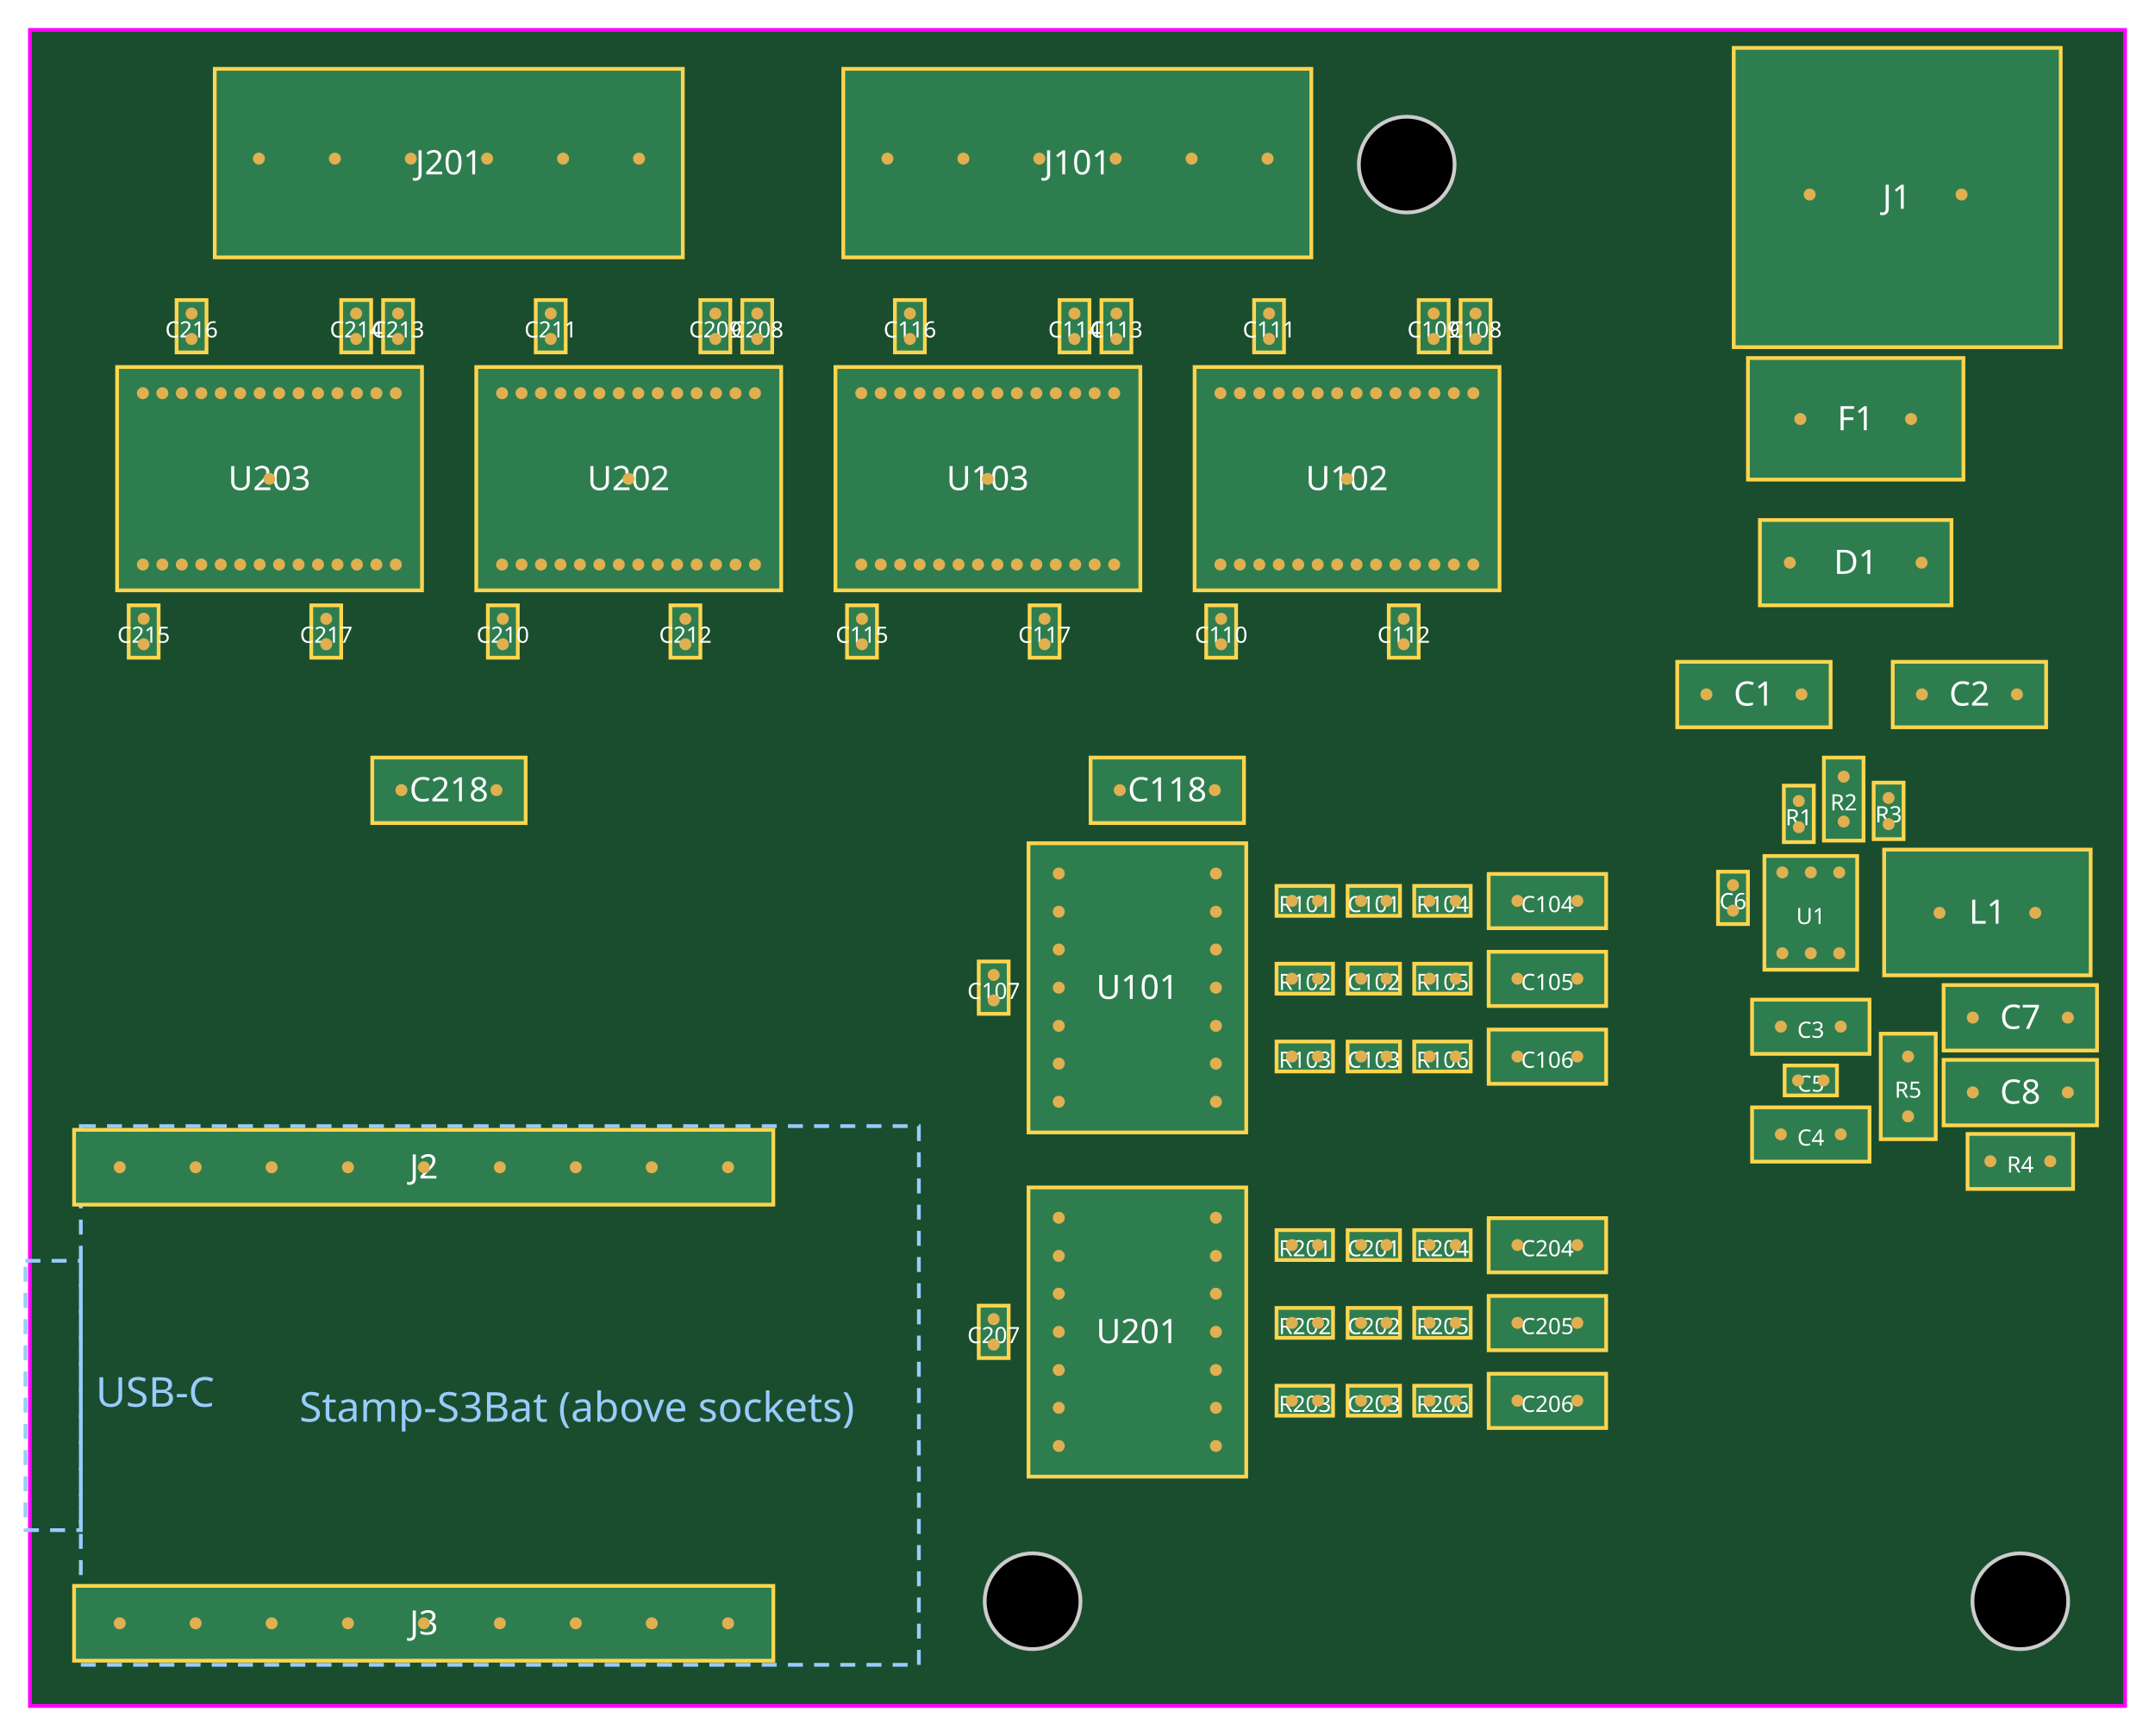
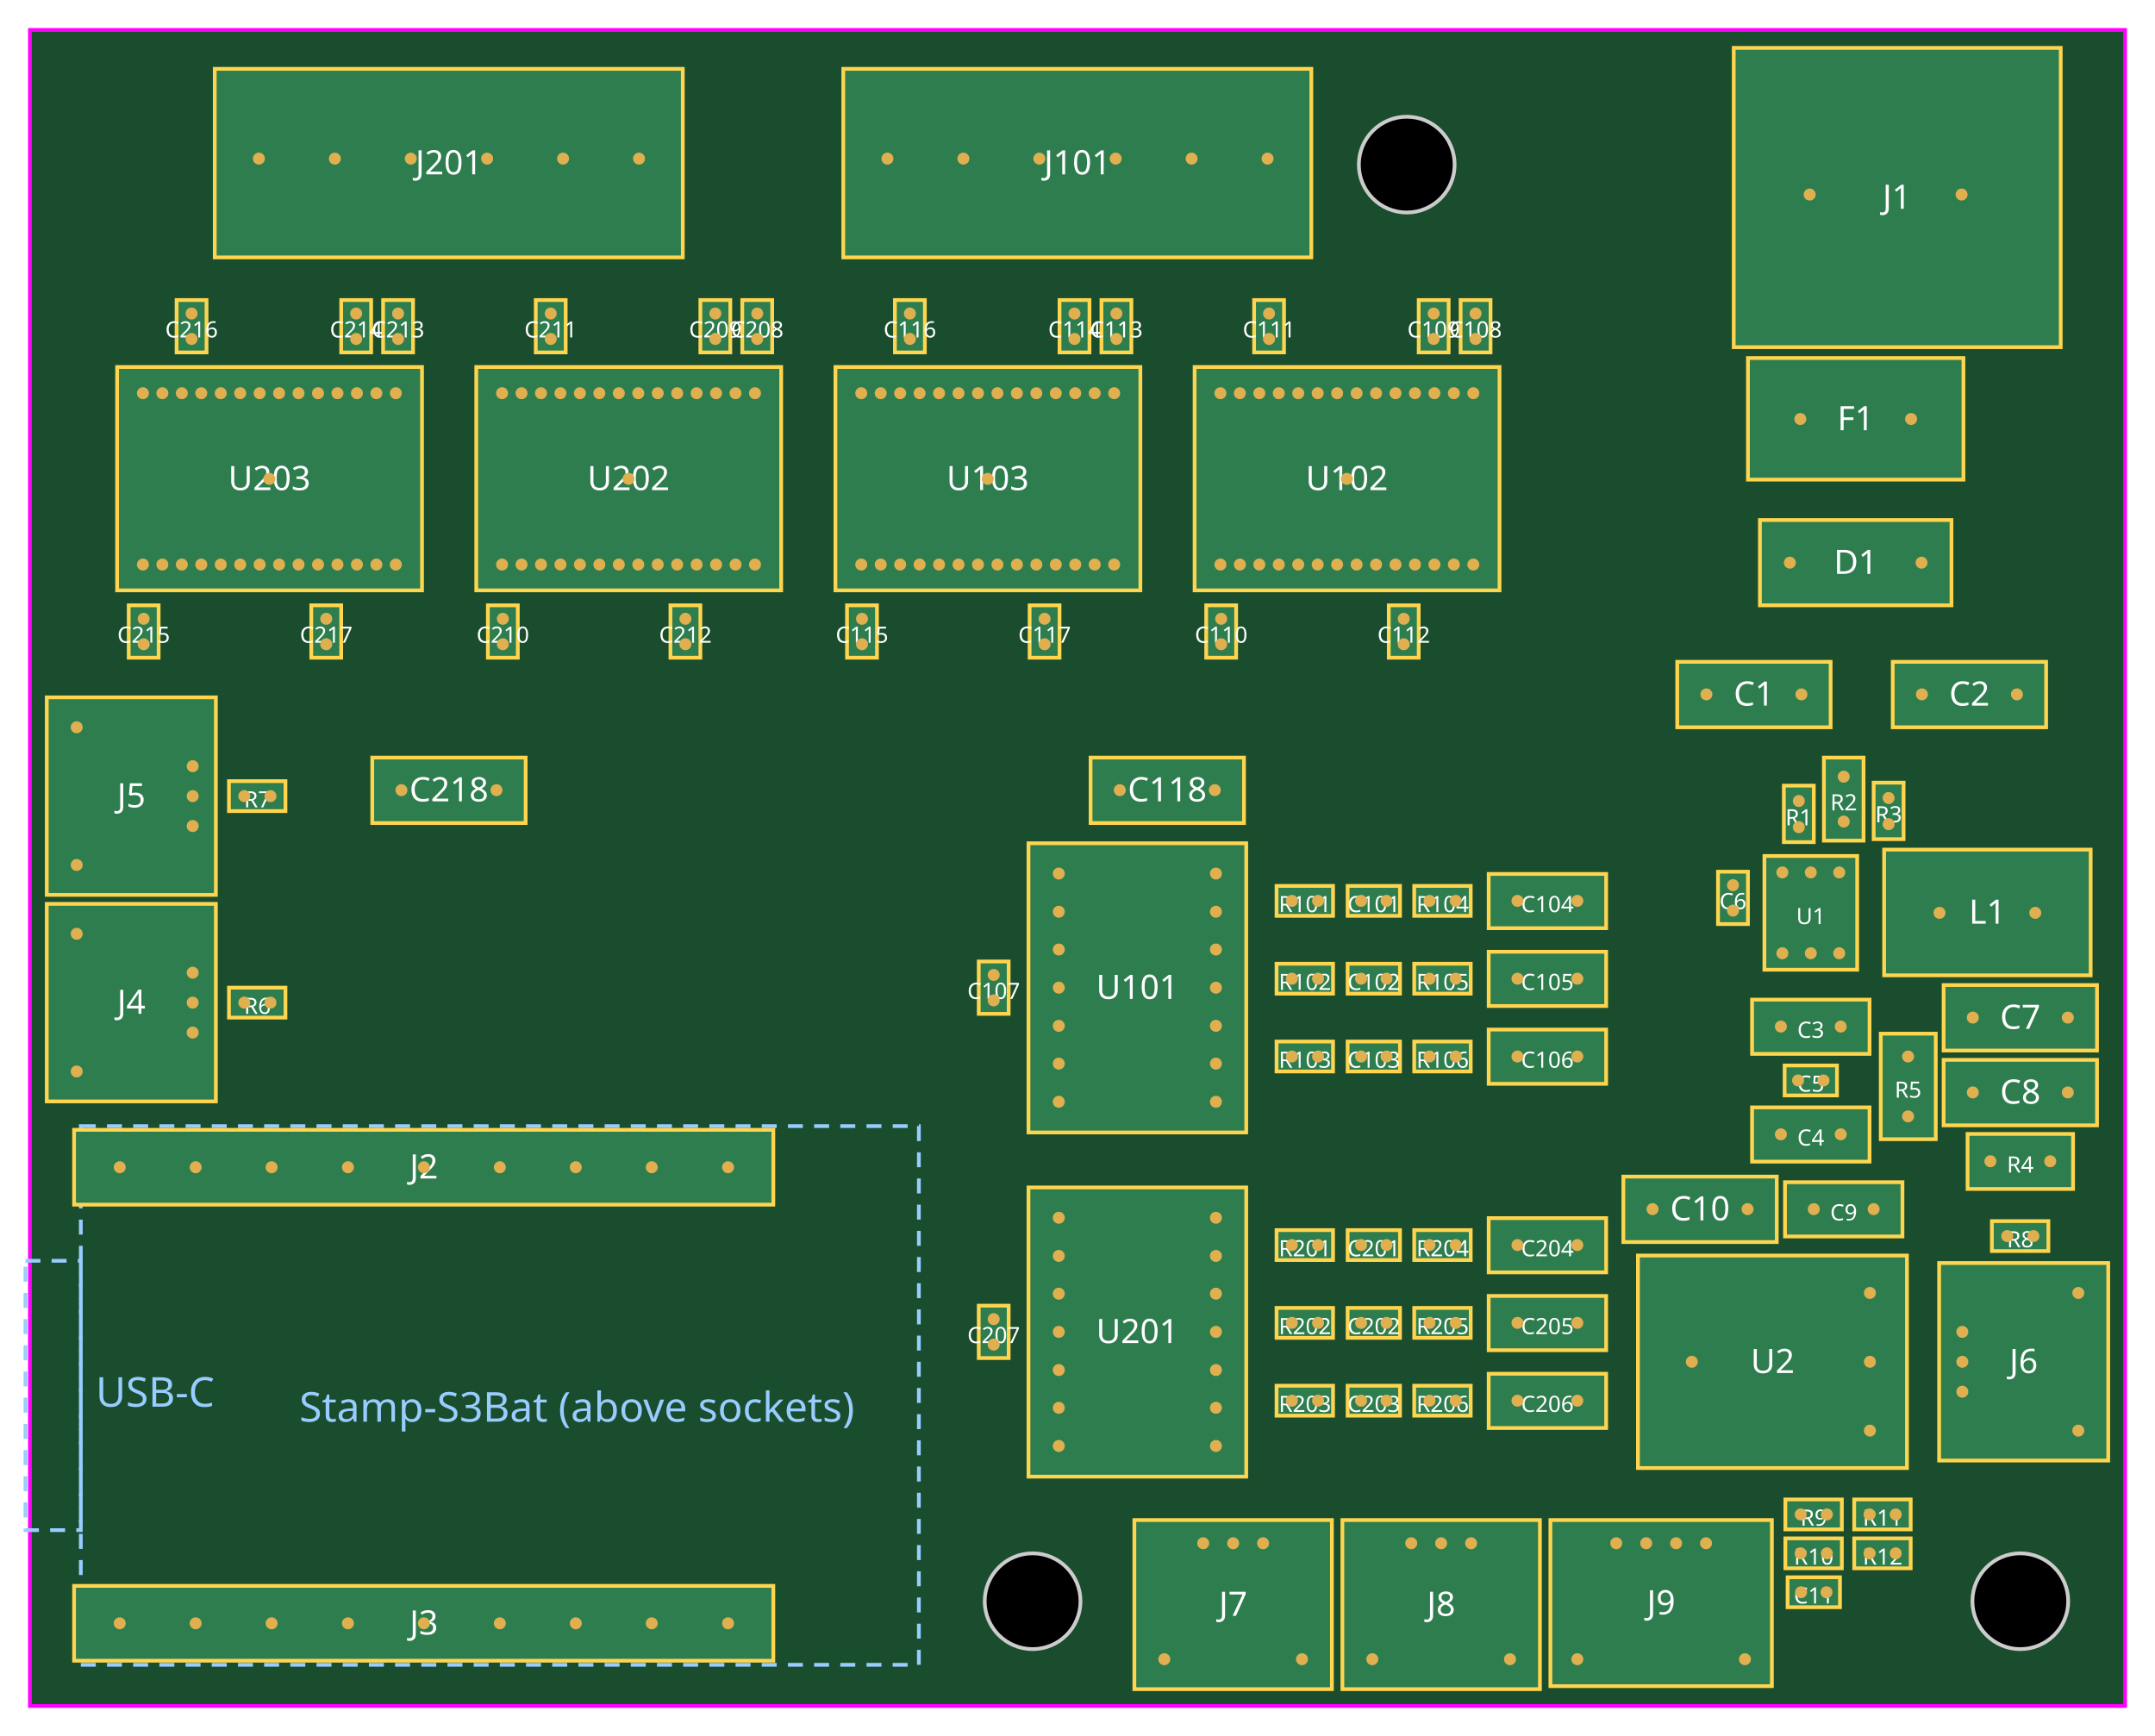
<svg xmlns="http://www.w3.org/2000/svg" viewBox="-8 -8 576.0 464.0" width="576.0" height="464.0" font-family="sans-serif">
  <rect x="-8" y="-8" width="576.0" height="464.0" fill="#fff" />
  <rect x="0" y="0" width="560.0" height="448.0" fill="#1a4d2e" stroke="#f0f" />
  <rect x="13.6" y="293.0" width="224.0" height="144" fill="none" stroke="#9cf" stroke-dasharray="4 3" />
  <rect x="-1.2" y="329.0" width="14.8" height="72" fill="none" stroke="#9cf" stroke-dasharray="4 3" />
  <text x="17.6" y="368" fill="#9cf" font-size="11">USB-C</text>
  <text x="72" y="372.0" fill="#9cf" font-size="11">Stamp-S3Bat (above sockets)</text>
  <circle cx="368.0" cy="36.0" r="12.8" fill="#000" stroke="#ccc" />
  <circle cx="532.0" cy="420.0" r="12.8" fill="#000" stroke="#ccc" />
  <circle cx="268.0" cy="420.0" r="12.8" fill="#000" stroke="#ccc" />
  <rect x="455.4" y="4.8" width="87.4" height="80.0" fill="#2e7d4f" stroke="#ffd54f" stroke-width="1" />
  <text x="499.0" y="47.8" fill="#fff" font-size="9" text-anchor="middle">J1</text>
  <circle cx="475.7" cy="44.0" r="1.6" fill="#e0b050" />
  <circle cx="516.3" cy="44.0" r="1.6" fill="#e0b050" />
  <rect x="459.2" y="87.7" width="57.6" height="32.5" fill="#2e7d4f" stroke="#ffd54f" stroke-width="1" />
  <text x="488.0" y="107.0" fill="#fff" font-size="9" text-anchor="middle">F1</text>
  <circle cx="502.8" cy="104.0" r="1.6" fill="#e0b050" />
  <circle cx="473.2" cy="104.0" r="1.6" fill="#e0b050" />
  <rect x="462.4" y="131.0" width="51.2" height="22.8" fill="#2e7d4f" stroke="#ffd54f" stroke-width="1" />
  <text x="488.0" y="145.4" fill="#fff" font-size="9" text-anchor="middle">D1</text>
  <circle cx="470.4" cy="142.4" r="1.6" fill="#e0b050" />
  <circle cx="505.6" cy="142.4" r="1.6" fill="#e0b050" />
  <rect x="440.3" y="168.9" width="41.0" height="17.5" fill="#2e7d4f" stroke="#ffd54f" stroke-width="1" />
  <text x="460.8" y="180.6" fill="#fff" font-size="9" text-anchor="middle">C1</text>
  <circle cx="473.5" cy="177.6" r="1.6" fill="#e0b050" />
  <circle cx="448.1" cy="177.6" r="1.6" fill="#e0b050" />
  <rect x="497.9" y="168.9" width="41.0" height="17.5" fill="#2e7d4f" stroke="#ffd54f" stroke-width="1" />
  <text x="518.4" y="180.6" fill="#fff" font-size="9" text-anchor="middle">C2</text>
  <circle cx="531.1" cy="177.6" r="1.6" fill="#e0b050" />
  <circle cx="505.7" cy="177.6" r="1.6" fill="#e0b050" />
  <rect x="494.7" y="268.3" width="14.7" height="28.2" fill="#2e7d4f" stroke="#ffd54f" stroke-width="1" />
  <text x="502.0" y="285.4" fill="#fff" font-size="6" text-anchor="middle">R5</text>
  <circle cx="502.0" cy="274.4" r="1.6" fill="#e0b050" />
  <circle cx="502.0" cy="290.4" r="1.6" fill="#e0b050" />
  <rect x="463.6" y="220.8" width="24.8" height="30.4" fill="#2e7d4f" stroke="#ffd54f" stroke-width="1" />
  <text x="476.0" y="239.0" fill="#fff" font-size="6" text-anchor="middle">U1</text>
  <circle cx="483.6" cy="246.8" r="1.6" fill="#e0b050" />
  <circle cx="476.0" cy="246.8" r="1.6" fill="#e0b050" />
  <circle cx="468.4" cy="246.8" r="1.6" fill="#e0b050" />
  <circle cx="468.4" cy="225.2" r="1.6" fill="#e0b050" />
  <circle cx="476.0" cy="225.2" r="1.6" fill="#e0b050" />
  <circle cx="483.6" cy="225.2" r="1.6" fill="#e0b050" />
  <rect x="460.3" y="259.2" width="31.4" height="14.5" fill="#2e7d4f" stroke="#ffd54f" stroke-width="1" />
  <text x="476.0" y="269.4" fill="#fff" font-size="6" text-anchor="middle">C3</text>
  <circle cx="468.0" cy="266.4" r="1.6" fill="#e0b050" />
  <circle cx="484.0" cy="266.4" r="1.6" fill="#e0b050" />
  <rect x="460.3" y="288.0" width="31.4" height="14.5" fill="#2e7d4f" stroke="#ffd54f" stroke-width="1" />
  <text x="476.0" y="298.2" fill="#fff" font-size="6" text-anchor="middle">C4</text>
  <circle cx="468.0" cy="295.2" r="1.6" fill="#e0b050" />
  <circle cx="484.0" cy="295.2" r="1.6" fill="#e0b050" />
  <rect x="469.0" y="276.8" width="14.0" height="8.0" fill="#2e7d4f" stroke="#ffd54f" stroke-width="1" />
  <text x="476.0" y="283.8" fill="#fff" font-size="6" text-anchor="middle">C5</text>
  <circle cx="472.6" cy="280.8" r="1.6" fill="#e0b050" />
  <circle cx="479.4" cy="280.8" r="1.6" fill="#e0b050" />
  <rect x="468.8" y="202.0" width="8.0" height="15.1" fill="#2e7d4f" stroke="#ffd54f" stroke-width="1" />
  <text x="472.8" y="212.6" fill="#fff" font-size="6" text-anchor="middle">R1</text>
  <circle cx="472.8" cy="213.1" r="1.6" fill="#e0b050" />
  <circle cx="472.8" cy="206.1" r="1.6" fill="#e0b050" />
  <rect x="451.2" y="225.0" width="8.0" height="14.0" fill="#2e7d4f" stroke="#ffd54f" stroke-width="1" />
  <text x="455.2" y="235.0" fill="#fff" font-size="6" text-anchor="middle">C6</text>
  <circle cx="455.2" cy="235.4" r="1.6" fill="#e0b050" />
  <circle cx="455.2" cy="228.6" r="1.6" fill="#e0b050" />
  <rect x="495.6" y="219.1" width="55.2" height="33.6" fill="#2e7d4f" stroke="#ffd54f" stroke-width="1" />
  <text x="523.2" y="238.9" fill="#fff" font-size="9" text-anchor="middle">L1</text>
  <circle cx="536.0" cy="236.0" r="1.6" fill="#e0b050" />
  <circle cx="510.4" cy="236.0" r="1.6" fill="#e0b050" />
  <rect x="511.5" y="255.3" width="41.0" height="17.5" fill="#2e7d4f" stroke="#ffd54f" stroke-width="1" />
  <text x="532.0" y="267.0" fill="#fff" font-size="9" text-anchor="middle">C7</text>
  <circle cx="519.3" cy="264.0" r="1.6" fill="#e0b050" />
  <circle cx="544.7" cy="264.0" r="1.6" fill="#e0b050" />
  <rect x="511.5" y="275.3" width="41.0" height="17.5" fill="#2e7d4f" stroke="#ffd54f" stroke-width="1" />
  <text x="532.0" y="287.0" fill="#fff" font-size="9" text-anchor="middle">C8</text>
  <circle cx="519.3" cy="284.0" r="1.6" fill="#e0b050" />
  <circle cx="544.7" cy="284.0" r="1.6" fill="#e0b050" />
  <rect x="479.5" y="194.5" width="10.6" height="22.2" fill="#2e7d4f" stroke="#ffd54f" stroke-width="1" />
  <text x="484.8" y="208.6" fill="#fff" font-size="6" text-anchor="middle">R2</text>
  <circle cx="484.8" cy="211.6" r="1.6" fill="#e0b050" />
  <circle cx="484.8" cy="199.6" r="1.6" fill="#e0b050" />
  <rect x="492.8" y="201.2" width="8.0" height="15.1" fill="#2e7d4f" stroke="#ffd54f" stroke-width="1" />
  <text x="496.8" y="211.8" fill="#fff" font-size="6" text-anchor="middle">R3</text>
  <circle cx="496.8" cy="205.3" r="1.6" fill="#e0b050" />
  <circle cx="496.8" cy="212.3" r="1.6" fill="#e0b050" />
  <rect x="517.9" y="295.1" width="28.2" height="14.7" fill="#2e7d4f" stroke="#ffd54f" stroke-width="1" />
  <text x="532.0" y="305.4" fill="#fff" font-size="6" text-anchor="middle">R4</text>
  <circle cx="524.0" cy="302.4" r="1.6" fill="#e0b050" />
  <circle cx="540.0" cy="302.4" r="1.6" fill="#e0b050" />
  <rect x="11.8" y="294.0" width="186.9" height="20.0" fill="#2e7d4f" stroke="#ffd54f" stroke-width="1" />
  <text x="105.3" y="307.0" fill="#fff" font-size="9" text-anchor="middle">J2</text>
  <circle cx="186.6" cy="304.0" r="1.6" fill="#e0b050" />
  <circle cx="166.2" cy="304.0" r="1.6" fill="#e0b050" />
  <circle cx="145.9" cy="304.0" r="1.6" fill="#e0b050" />
  <circle cx="125.6" cy="304.0" r="1.6" fill="#e0b050" />
  <circle cx="105.3" cy="304.0" r="1.6" fill="#e0b050" />
  <circle cx="85.0" cy="304.0" r="1.6" fill="#e0b050" />
  <circle cx="64.6" cy="304.0" r="1.6" fill="#e0b050" />
  <circle cx="44.3" cy="304.0" r="1.6" fill="#e0b050" />
  <circle cx="24.0" cy="304.0" r="1.6" fill="#e0b050" />
  <rect x="11.8" y="415.9" width="186.9" height="20.0" fill="#2e7d4f" stroke="#ffd54f" stroke-width="1" />
  <text x="105.3" y="428.9" fill="#fff" font-size="9" text-anchor="middle">J3</text>
  <circle cx="186.6" cy="425.9" r="1.6" fill="#e0b050" />
  <circle cx="166.2" cy="425.9" r="1.6" fill="#e0b050" />
  <circle cx="145.9" cy="425.9" r="1.6" fill="#e0b050" />
  <circle cx="125.6" cy="425.9" r="1.6" fill="#e0b050" />
  <circle cx="105.3" cy="425.9" r="1.6" fill="#e0b050" />
  <circle cx="85.0" cy="425.9" r="1.6" fill="#e0b050" />
  <circle cx="64.6" cy="425.9" r="1.6" fill="#e0b050" />
  <circle cx="44.3" cy="425.9" r="1.6" fill="#e0b050" />
  <circle cx="24.0" cy="425.9" r="1.6" fill="#e0b050" />
  <rect x="333.2" y="228.8" width="15.1" height="8.0" fill="#2e7d4f" stroke="#ffd54f" stroke-width="1" />
  <text x="340.8" y="235.8" fill="#fff" font-size="6" text-anchor="middle">R101</text>
  <circle cx="344.3" cy="232.8" r="1.6" fill="#e0b050" />
  <circle cx="337.3" cy="232.8" r="1.6" fill="#e0b050" />
  <rect x="352.2" y="228.8" width="14.0" height="8.0" fill="#2e7d4f" stroke="#ffd54f" stroke-width="1" />
  <text x="359.2" y="235.8" fill="#fff" font-size="6" text-anchor="middle">C101</text>
  <circle cx="362.6" cy="232.8" r="1.6" fill="#e0b050" />
  <circle cx="355.8" cy="232.8" r="1.6" fill="#e0b050" />
  <rect x="370.0" y="228.8" width="15.1" height="8.0" fill="#2e7d4f" stroke="#ffd54f" stroke-width="1" />
  <text x="377.6" y="235.8" fill="#fff" font-size="6" text-anchor="middle">R104</text>
  <circle cx="381.1" cy="232.8" r="1.6" fill="#e0b050" />
  <circle cx="374.1" cy="232.8" r="1.6" fill="#e0b050" />
  <rect x="389.9" y="225.6" width="31.4" height="14.5" fill="#2e7d4f" stroke="#ffd54f" stroke-width="1" />
  <text x="405.6" y="235.8" fill="#fff" font-size="6" text-anchor="middle">C104</text>
  <circle cx="413.6" cy="232.8" r="1.6" fill="#e0b050" />
  <circle cx="397.6" cy="232.8" r="1.6" fill="#e0b050" />
  <rect x="333.2" y="249.6" width="15.1" height="8.0" fill="#2e7d4f" stroke="#ffd54f" stroke-width="1" />
  <text x="340.8" y="256.6" fill="#fff" font-size="6" text-anchor="middle">R102</text>
  <circle cx="344.3" cy="253.6" r="1.6" fill="#e0b050" />
  <circle cx="337.3" cy="253.6" r="1.6" fill="#e0b050" />
  <rect x="352.2" y="249.6" width="14.0" height="8.0" fill="#2e7d4f" stroke="#ffd54f" stroke-width="1" />
  <text x="359.2" y="256.6" fill="#fff" font-size="6" text-anchor="middle">C102</text>
  <circle cx="362.6" cy="253.6" r="1.6" fill="#e0b050" />
  <circle cx="355.8" cy="253.6" r="1.6" fill="#e0b050" />
  <rect x="370.0" y="249.6" width="15.1" height="8.0" fill="#2e7d4f" stroke="#ffd54f" stroke-width="1" />
  <text x="377.6" y="256.6" fill="#fff" font-size="6" text-anchor="middle">R105</text>
  <circle cx="381.1" cy="253.6" r="1.6" fill="#e0b050" />
  <circle cx="374.1" cy="253.6" r="1.6" fill="#e0b050" />
  <rect x="389.9" y="246.4" width="31.4" height="14.5" fill="#2e7d4f" stroke="#ffd54f" stroke-width="1" />
  <text x="405.6" y="256.6" fill="#fff" font-size="6" text-anchor="middle">C105</text>
  <circle cx="413.6" cy="253.6" r="1.6" fill="#e0b050" />
  <circle cx="397.6" cy="253.6" r="1.6" fill="#e0b050" />
  <rect x="333.2" y="270.4" width="15.1" height="8.0" fill="#2e7d4f" stroke="#ffd54f" stroke-width="1" />
  <text x="340.8" y="277.4" fill="#fff" font-size="6" text-anchor="middle">R103</text>
  <circle cx="344.3" cy="274.4" r="1.6" fill="#e0b050" />
  <circle cx="337.3" cy="274.4" r="1.6" fill="#e0b050" />
  <rect x="352.2" y="270.4" width="14.0" height="8.0" fill="#2e7d4f" stroke="#ffd54f" stroke-width="1" />
  <text x="359.2" y="277.4" fill="#fff" font-size="6" text-anchor="middle">C103</text>
  <circle cx="362.6" cy="274.4" r="1.6" fill="#e0b050" />
  <circle cx="355.8" cy="274.4" r="1.6" fill="#e0b050" />
  <rect x="370.0" y="270.4" width="15.1" height="8.0" fill="#2e7d4f" stroke="#ffd54f" stroke-width="1" />
  <text x="377.6" y="277.4" fill="#fff" font-size="6" text-anchor="middle">R106</text>
  <circle cx="381.1" cy="274.4" r="1.6" fill="#e0b050" />
  <circle cx="374.1" cy="274.4" r="1.6" fill="#e0b050" />
  <rect x="389.9" y="267.2" width="31.4" height="14.5" fill="#2e7d4f" stroke="#ffd54f" stroke-width="1" />
  <text x="405.6" y="277.4" fill="#fff" font-size="6" text-anchor="middle">C106</text>
  <circle cx="413.6" cy="274.4" r="1.6" fill="#e0b050" />
  <circle cx="397.6" cy="274.4" r="1.6" fill="#e0b050" />
  <rect x="266.9" y="217.4" width="58.2" height="77.3" fill="#2e7d4f" stroke="#ffd54f" stroke-width="1" />
  <text x="296.0" y="259.0" fill="#fff" font-size="9" text-anchor="middle">U101</text>
  <circle cx="317.0" cy="286.5" r="1.6" fill="#e0b050" />
  <circle cx="317.0" cy="276.3" r="1.6" fill="#e0b050" />
  <circle cx="317.0" cy="266.2" r="1.6" fill="#e0b050" />
  <circle cx="317.0" cy="256.0" r="1.6" fill="#e0b050" />
  <circle cx="317.0" cy="245.8" r="1.6" fill="#e0b050" />
  <circle cx="317.0" cy="235.7" r="1.6" fill="#e0b050" />
  <circle cx="317.0" cy="225.5" r="1.6" fill="#e0b050" />
  <circle cx="275.0" cy="286.5" r="1.6" fill="#e0b050" />
  <circle cx="275.0" cy="276.3" r="1.6" fill="#e0b050" />
  <circle cx="275.0" cy="266.2" r="1.6" fill="#e0b050" />
  <circle cx="275.0" cy="256.0" r="1.6" fill="#e0b050" />
  <circle cx="275.0" cy="245.8" r="1.6" fill="#e0b050" />
  <circle cx="275.0" cy="235.7" r="1.6" fill="#e0b050" />
  <circle cx="275.0" cy="225.5" r="1.6" fill="#e0b050" />
  <rect x="217.4" y="10.4" width="125.1" height="50.4" fill="#2e7d4f" stroke="#ffd54f" stroke-width="1" />
  <text x="280.0" y="38.6" fill="#fff" font-size="9" text-anchor="middle">J101</text>
  <circle cx="229.2" cy="34.4" r="1.6" fill="#e0b050" />
  <circle cx="249.5" cy="34.4" r="1.6" fill="#e0b050" />
  <circle cx="269.8" cy="34.4" r="1.6" fill="#e0b050" />
  <circle cx="290.2" cy="34.4" r="1.6" fill="#e0b050" />
  <circle cx="310.5" cy="34.4" r="1.6" fill="#e0b050" />
  <circle cx="330.8" cy="34.4" r="1.6" fill="#e0b050" />
  <rect x="253.6" y="249.0" width="8.0" height="14.0" fill="#2e7d4f" stroke="#ffd54f" stroke-width="1" />
  <text x="257.6" y="259.0" fill="#fff" font-size="6" text-anchor="middle">C107</text>
  <circle cx="257.6" cy="259.4" r="1.6" fill="#e0b050" />
  <circle cx="257.6" cy="252.6" r="1.6" fill="#e0b050" />
  <rect x="311.3" y="90.1" width="81.5" height="59.7" fill="#2e7d4f" stroke="#ffd54f" stroke-width="1" />
  <text x="352.0" y="123.0" fill="#fff" font-size="9" text-anchor="middle">U102</text>
  <circle cx="385.8" cy="97.1" r="1.6" fill="#e0b050" />
  <circle cx="380.6" cy="97.1" r="1.6" fill="#e0b050" />
  <circle cx="375.4" cy="97.1" r="1.6" fill="#e0b050" />
  <circle cx="370.2" cy="97.1" r="1.6" fill="#e0b050" />
  <circle cx="365.0" cy="97.1" r="1.6" fill="#e0b050" />
  <circle cx="359.8" cy="97.1" r="1.6" fill="#e0b050" />
  <circle cx="354.6" cy="97.1" r="1.6" fill="#e0b050" />
  <circle cx="349.4" cy="97.1" r="1.6" fill="#e0b050" />
  <circle cx="344.2" cy="97.1" r="1.6" fill="#e0b050" />
  <circle cx="339.0" cy="97.1" r="1.6" fill="#e0b050" />
  <circle cx="333.8" cy="97.1" r="1.6" fill="#e0b050" />
  <circle cx="328.6" cy="97.1" r="1.6" fill="#e0b050" />
  <circle cx="323.4" cy="97.1" r="1.6" fill="#e0b050" />
  <circle cx="318.2" cy="97.1" r="1.6" fill="#e0b050" />
  <circle cx="385.8" cy="142.9" r="1.6" fill="#e0b050" />
  <circle cx="380.6" cy="142.9" r="1.6" fill="#e0b050" />
  <circle cx="375.4" cy="142.9" r="1.6" fill="#e0b050" />
  <circle cx="370.2" cy="142.9" r="1.6" fill="#e0b050" />
  <circle cx="365.0" cy="142.9" r="1.6" fill="#e0b050" />
  <circle cx="359.8" cy="142.9" r="1.6" fill="#e0b050" />
  <circle cx="354.6" cy="142.9" r="1.6" fill="#e0b050" />
  <circle cx="349.4" cy="142.9" r="1.6" fill="#e0b050" />
  <circle cx="344.2" cy="142.9" r="1.6" fill="#e0b050" />
  <circle cx="339.0" cy="142.9" r="1.6" fill="#e0b050" />
  <circle cx="333.8" cy="142.9" r="1.6" fill="#e0b050" />
  <circle cx="328.6" cy="142.9" r="1.6" fill="#e0b050" />
  <circle cx="323.4" cy="142.9" r="1.6" fill="#e0b050" />
  <circle cx="318.2" cy="142.9" r="1.6" fill="#e0b050" />
  <circle cx="352.0" cy="120.0" r="1.6" fill="#e0b050" />
  <rect x="382.4" y="72.2" width="8.0" height="14.0" fill="#2e7d4f" stroke="#ffd54f" stroke-width="1" />
  <text x="386.4" y="82.2" fill="#fff" font-size="6" text-anchor="middle">C108</text>
  <circle cx="386.4" cy="82.6" r="1.6" fill="#e0b050" />
  <circle cx="386.4" cy="75.8" r="1.6" fill="#e0b050" />
  <rect x="371.2" y="72.2" width="8.0" height="14.0" fill="#2e7d4f" stroke="#ffd54f" stroke-width="1" />
  <text x="375.2" y="82.2" fill="#fff" font-size="6" text-anchor="middle">C109</text>
  <circle cx="375.2" cy="82.6" r="1.6" fill="#e0b050" />
  <circle cx="375.2" cy="75.8" r="1.6" fill="#e0b050" />
  <rect x="314.4" y="153.8" width="8.0" height="14.0" fill="#2e7d4f" stroke="#ffd54f" stroke-width="1" />
  <text x="318.4" y="163.8" fill="#fff" font-size="6" text-anchor="middle">C110</text>
  <circle cx="318.4" cy="164.2" r="1.6" fill="#e0b050" />
  <circle cx="318.4" cy="157.4" r="1.6" fill="#e0b050" />
  <rect x="327.2" y="72.2" width="8.0" height="14.0" fill="#2e7d4f" stroke="#ffd54f" stroke-width="1" />
  <text x="331.2" y="82.2" fill="#fff" font-size="6" text-anchor="middle">C111</text>
  <circle cx="331.2" cy="82.6" r="1.6" fill="#e0b050" />
  <circle cx="331.2" cy="75.8" r="1.6" fill="#e0b050" />
  <rect x="363.2" y="153.8" width="8.0" height="14.0" fill="#2e7d4f" stroke="#ffd54f" stroke-width="1" />
  <text x="367.2" y="163.8" fill="#fff" font-size="6" text-anchor="middle">C112</text>
  <circle cx="367.2" cy="164.2" r="1.6" fill="#e0b050" />
  <circle cx="367.2" cy="157.4" r="1.6" fill="#e0b050" />
  <rect x="215.3" y="90.1" width="81.5" height="59.7" fill="#2e7d4f" stroke="#ffd54f" stroke-width="1" />
  <text x="256.0" y="123.0" fill="#fff" font-size="9" text-anchor="middle">U103</text>
  <circle cx="289.8" cy="97.1" r="1.6" fill="#e0b050" />
  <circle cx="284.6" cy="97.1" r="1.6" fill="#e0b050" />
  <circle cx="279.4" cy="97.1" r="1.6" fill="#e0b050" />
  <circle cx="274.2" cy="97.1" r="1.6" fill="#e0b050" />
  <circle cx="269.0" cy="97.1" r="1.6" fill="#e0b050" />
  <circle cx="263.8" cy="97.1" r="1.6" fill="#e0b050" />
  <circle cx="258.6" cy="97.1" r="1.6" fill="#e0b050" />
  <circle cx="253.4" cy="97.1" r="1.6" fill="#e0b050" />
  <circle cx="248.2" cy="97.1" r="1.6" fill="#e0b050" />
  <circle cx="243.0" cy="97.1" r="1.6" fill="#e0b050" />
  <circle cx="237.8" cy="97.1" r="1.6" fill="#e0b050" />
  <circle cx="232.6" cy="97.1" r="1.6" fill="#e0b050" />
  <circle cx="227.4" cy="97.1" r="1.6" fill="#e0b050" />
  <circle cx="222.2" cy="97.1" r="1.6" fill="#e0b050" />
  <circle cx="289.8" cy="142.9" r="1.6" fill="#e0b050" />
  <circle cx="284.6" cy="142.9" r="1.6" fill="#e0b050" />
  <circle cx="279.4" cy="142.9" r="1.6" fill="#e0b050" />
  <circle cx="274.2" cy="142.9" r="1.6" fill="#e0b050" />
  <circle cx="269.0" cy="142.9" r="1.6" fill="#e0b050" />
  <circle cx="263.8" cy="142.9" r="1.6" fill="#e0b050" />
  <circle cx="258.6" cy="142.9" r="1.6" fill="#e0b050" />
  <circle cx="253.4" cy="142.9" r="1.6" fill="#e0b050" />
  <circle cx="248.2" cy="142.9" r="1.6" fill="#e0b050" />
  <circle cx="243.0" cy="142.9" r="1.6" fill="#e0b050" />
  <circle cx="237.8" cy="142.9" r="1.6" fill="#e0b050" />
  <circle cx="232.6" cy="142.9" r="1.6" fill="#e0b050" />
  <circle cx="227.4" cy="142.9" r="1.6" fill="#e0b050" />
  <circle cx="222.2" cy="142.9" r="1.6" fill="#e0b050" />
  <circle cx="256.0" cy="120.0" r="1.6" fill="#e0b050" />
  <rect x="286.4" y="72.2" width="8.0" height="14.0" fill="#2e7d4f" stroke="#ffd54f" stroke-width="1" />
  <text x="290.4" y="82.2" fill="#fff" font-size="6" text-anchor="middle">C113</text>
  <circle cx="290.4" cy="82.6" r="1.6" fill="#e0b050" />
  <circle cx="290.4" cy="75.8" r="1.6" fill="#e0b050" />
  <rect x="275.2" y="72.2" width="8.0" height="14.0" fill="#2e7d4f" stroke="#ffd54f" stroke-width="1" />
  <text x="279.2" y="82.2" fill="#fff" font-size="6" text-anchor="middle">C114</text>
  <circle cx="279.2" cy="82.6" r="1.6" fill="#e0b050" />
  <circle cx="279.2" cy="75.8" r="1.6" fill="#e0b050" />
  <rect x="218.4" y="153.8" width="8.0" height="14.0" fill="#2e7d4f" stroke="#ffd54f" stroke-width="1" />
  <text x="222.4" y="163.8" fill="#fff" font-size="6" text-anchor="middle">C115</text>
  <circle cx="222.4" cy="164.2" r="1.6" fill="#e0b050" />
  <circle cx="222.4" cy="157.4" r="1.6" fill="#e0b050" />
  <rect x="231.2" y="72.2" width="8.0" height="14.0" fill="#2e7d4f" stroke="#ffd54f" stroke-width="1" />
  <text x="235.2" y="82.2" fill="#fff" font-size="6" text-anchor="middle">C116</text>
  <circle cx="235.2" cy="82.6" r="1.6" fill="#e0b050" />
  <circle cx="235.2" cy="75.8" r="1.6" fill="#e0b050" />
  <rect x="267.2" y="153.8" width="8.0" height="14.0" fill="#2e7d4f" stroke="#ffd54f" stroke-width="1" />
  <text x="271.2" y="163.8" fill="#fff" font-size="6" text-anchor="middle">C117</text>
  <circle cx="271.2" cy="164.2" r="1.6" fill="#e0b050" />
  <circle cx="271.2" cy="157.4" r="1.6" fill="#e0b050" />
  <rect x="283.5" y="194.5" width="41.0" height="17.5" fill="#2e7d4f" stroke="#ffd54f" stroke-width="1" />
  <text x="304.0" y="206.2" fill="#fff" font-size="9" text-anchor="middle">C118</text>
  <circle cx="316.7" cy="203.2" r="1.6" fill="#e0b050" />
  <circle cx="291.3" cy="203.2" r="1.6" fill="#e0b050" />
  <rect x="333.2" y="320.8" width="15.1" height="8.0" fill="#2e7d4f" stroke="#ffd54f" stroke-width="1" />
  <text x="340.8" y="327.8" fill="#fff" font-size="6" text-anchor="middle">R201</text>
  <circle cx="344.3" cy="324.8" r="1.6" fill="#e0b050" />
  <circle cx="337.3" cy="324.8" r="1.6" fill="#e0b050" />
  <rect x="352.2" y="320.8" width="14.0" height="8.0" fill="#2e7d4f" stroke="#ffd54f" stroke-width="1" />
  <text x="359.2" y="327.8" fill="#fff" font-size="6" text-anchor="middle">C201</text>
  <circle cx="362.6" cy="324.8" r="1.6" fill="#e0b050" />
  <circle cx="355.8" cy="324.8" r="1.6" fill="#e0b050" />
  <rect x="370.0" y="320.8" width="15.1" height="8.0" fill="#2e7d4f" stroke="#ffd54f" stroke-width="1" />
  <text x="377.6" y="327.8" fill="#fff" font-size="6" text-anchor="middle">R204</text>
  <circle cx="381.1" cy="324.8" r="1.6" fill="#e0b050" />
  <circle cx="374.1" cy="324.8" r="1.6" fill="#e0b050" />
  <rect x="389.9" y="317.6" width="31.4" height="14.5" fill="#2e7d4f" stroke="#ffd54f" stroke-width="1" />
  <text x="405.6" y="327.8" fill="#fff" font-size="6" text-anchor="middle">C204</text>
  <circle cx="413.6" cy="324.8" r="1.6" fill="#e0b050" />
  <circle cx="397.6" cy="324.8" r="1.6" fill="#e0b050" />
  <rect x="333.2" y="341.6" width="15.1" height="8.0" fill="#2e7d4f" stroke="#ffd54f" stroke-width="1" />
  <text x="340.8" y="348.6" fill="#fff" font-size="6" text-anchor="middle">R202</text>
  <circle cx="344.3" cy="345.6" r="1.6" fill="#e0b050" />
  <circle cx="337.3" cy="345.6" r="1.6" fill="#e0b050" />
  <rect x="352.2" y="341.6" width="14.0" height="8.0" fill="#2e7d4f" stroke="#ffd54f" stroke-width="1" />
  <text x="359.2" y="348.6" fill="#fff" font-size="6" text-anchor="middle">C202</text>
  <circle cx="362.6" cy="345.6" r="1.6" fill="#e0b050" />
  <circle cx="355.8" cy="345.6" r="1.6" fill="#e0b050" />
  <rect x="370.0" y="341.6" width="15.1" height="8.0" fill="#2e7d4f" stroke="#ffd54f" stroke-width="1" />
  <text x="377.6" y="348.6" fill="#fff" font-size="6" text-anchor="middle">R205</text>
  <circle cx="381.1" cy="345.6" r="1.6" fill="#e0b050" />
  <circle cx="374.1" cy="345.6" r="1.6" fill="#e0b050" />
  <rect x="389.9" y="338.4" width="31.4" height="14.5" fill="#2e7d4f" stroke="#ffd54f" stroke-width="1" />
  <text x="405.6" y="348.6" fill="#fff" font-size="6" text-anchor="middle">C205</text>
  <circle cx="413.6" cy="345.6" r="1.6" fill="#e0b050" />
  <circle cx="397.6" cy="345.6" r="1.6" fill="#e0b050" />
  <rect x="333.2" y="362.4" width="15.1" height="8.0" fill="#2e7d4f" stroke="#ffd54f" stroke-width="1" />
  <text x="340.8" y="369.4" fill="#fff" font-size="6" text-anchor="middle">R203</text>
  <circle cx="344.3" cy="366.4" r="1.6" fill="#e0b050" />
  <circle cx="337.3" cy="366.4" r="1.6" fill="#e0b050" />
  <rect x="352.2" y="362.4" width="14.0" height="8.0" fill="#2e7d4f" stroke="#ffd54f" stroke-width="1" />
  <text x="359.2" y="369.4" fill="#fff" font-size="6" text-anchor="middle">C203</text>
  <circle cx="362.6" cy="366.4" r="1.6" fill="#e0b050" />
  <circle cx="355.8" cy="366.4" r="1.6" fill="#e0b050" />
  <rect x="370.0" y="362.4" width="15.1" height="8.0" fill="#2e7d4f" stroke="#ffd54f" stroke-width="1" />
  <text x="377.6" y="369.4" fill="#fff" font-size="6" text-anchor="middle">R206</text>
  <circle cx="381.1" cy="366.4" r="1.6" fill="#e0b050" />
  <circle cx="374.1" cy="366.4" r="1.6" fill="#e0b050" />
  <rect x="389.9" y="359.2" width="31.4" height="14.5" fill="#2e7d4f" stroke="#ffd54f" stroke-width="1" />
  <text x="405.6" y="369.4" fill="#fff" font-size="6" text-anchor="middle">C206</text>
  <circle cx="413.6" cy="366.4" r="1.6" fill="#e0b050" />
  <circle cx="397.6" cy="366.4" r="1.6" fill="#e0b050" />
  <rect x="266.9" y="309.4" width="58.2" height="77.3" fill="#2e7d4f" stroke="#ffd54f" stroke-width="1" />
  <text x="296.0" y="351.0" fill="#fff" font-size="9" text-anchor="middle">U201</text>
  <circle cx="317.0" cy="378.5" r="1.6" fill="#e0b050" />
  <circle cx="317.0" cy="368.3" r="1.6" fill="#e0b050" />
  <circle cx="317.0" cy="358.2" r="1.6" fill="#e0b050" />
  <circle cx="317.0" cy="348.0" r="1.6" fill="#e0b050" />
  <circle cx="317.0" cy="337.8" r="1.6" fill="#e0b050" />
  <circle cx="317.0" cy="327.7" r="1.6" fill="#e0b050" />
  <circle cx="317.0" cy="317.5" r="1.6" fill="#e0b050" />
  <circle cx="275.0" cy="378.5" r="1.6" fill="#e0b050" />
  <circle cx="275.0" cy="368.3" r="1.6" fill="#e0b050" />
  <circle cx="275.0" cy="358.2" r="1.6" fill="#e0b050" />
  <circle cx="275.0" cy="348.0" r="1.6" fill="#e0b050" />
  <circle cx="275.0" cy="337.8" r="1.6" fill="#e0b050" />
  <circle cx="275.0" cy="327.7" r="1.6" fill="#e0b050" />
  <circle cx="275.0" cy="317.5" r="1.6" fill="#e0b050" />
  <rect x="49.4" y="10.4" width="125.1" height="50.4" fill="#2e7d4f" stroke="#ffd54f" stroke-width="1" />
  <text x="112.0" y="38.6" fill="#fff" font-size="9" text-anchor="middle">J201</text>
  <circle cx="61.2" cy="34.4" r="1.6" fill="#e0b050" />
  <circle cx="81.5" cy="34.4" r="1.6" fill="#e0b050" />
  <circle cx="101.8" cy="34.4" r="1.6" fill="#e0b050" />
  <circle cx="122.2" cy="34.4" r="1.6" fill="#e0b050" />
  <circle cx="142.5" cy="34.4" r="1.6" fill="#e0b050" />
  <circle cx="162.8" cy="34.4" r="1.6" fill="#e0b050" />
  <rect x="253.6" y="341.0" width="8.0" height="14.0" fill="#2e7d4f" stroke="#ffd54f" stroke-width="1" />
  <text x="257.6" y="351.0" fill="#fff" font-size="6" text-anchor="middle">C207</text>
  <circle cx="257.6" cy="351.4" r="1.6" fill="#e0b050" />
  <circle cx="257.6" cy="344.6" r="1.6" fill="#e0b050" />
  <rect x="119.3" y="90.1" width="81.5" height="59.7" fill="#2e7d4f" stroke="#ffd54f" stroke-width="1" />
  <text x="160.0" y="123.0" fill="#fff" font-size="9" text-anchor="middle">U202</text>
  <circle cx="193.8" cy="97.1" r="1.6" fill="#e0b050" />
  <circle cx="188.6" cy="97.1" r="1.6" fill="#e0b050" />
  <circle cx="183.4" cy="97.1" r="1.6" fill="#e0b050" />
  <circle cx="178.2" cy="97.1" r="1.6" fill="#e0b050" />
  <circle cx="173.0" cy="97.1" r="1.6" fill="#e0b050" />
  <circle cx="167.8" cy="97.1" r="1.6" fill="#e0b050" />
  <circle cx="162.6" cy="97.1" r="1.6" fill="#e0b050" />
  <circle cx="157.4" cy="97.1" r="1.6" fill="#e0b050" />
  <circle cx="152.2" cy="97.1" r="1.6" fill="#e0b050" />
  <circle cx="147.0" cy="97.1" r="1.6" fill="#e0b050" />
  <circle cx="141.8" cy="97.1" r="1.6" fill="#e0b050" />
  <circle cx="136.6" cy="97.1" r="1.6" fill="#e0b050" />
  <circle cx="131.4" cy="97.1" r="1.6" fill="#e0b050" />
  <circle cx="126.2" cy="97.1" r="1.6" fill="#e0b050" />
  <circle cx="193.8" cy="142.9" r="1.6" fill="#e0b050" />
  <circle cx="188.6" cy="142.9" r="1.6" fill="#e0b050" />
  <circle cx="183.4" cy="142.9" r="1.6" fill="#e0b050" />
  <circle cx="178.2" cy="142.9" r="1.6" fill="#e0b050" />
  <circle cx="173.0" cy="142.9" r="1.6" fill="#e0b050" />
  <circle cx="167.8" cy="142.9" r="1.6" fill="#e0b050" />
  <circle cx="162.6" cy="142.9" r="1.6" fill="#e0b050" />
  <circle cx="157.4" cy="142.9" r="1.6" fill="#e0b050" />
  <circle cx="152.2" cy="142.9" r="1.6" fill="#e0b050" />
  <circle cx="147.0" cy="142.9" r="1.6" fill="#e0b050" />
  <circle cx="141.8" cy="142.9" r="1.6" fill="#e0b050" />
  <circle cx="136.6" cy="142.9" r="1.6" fill="#e0b050" />
  <circle cx="131.4" cy="142.9" r="1.6" fill="#e0b050" />
  <circle cx="126.2" cy="142.9" r="1.6" fill="#e0b050" />
  <circle cx="160.0" cy="120.0" r="1.6" fill="#e0b050" />
  <rect x="190.4" y="72.2" width="8.0" height="14.0" fill="#2e7d4f" stroke="#ffd54f" stroke-width="1" />
  <text x="194.4" y="82.2" fill="#fff" font-size="6" text-anchor="middle">C208</text>
  <circle cx="194.4" cy="82.6" r="1.6" fill="#e0b050" />
  <circle cx="194.4" cy="75.8" r="1.6" fill="#e0b050" />
  <rect x="179.2" y="72.2" width="8.0" height="14.0" fill="#2e7d4f" stroke="#ffd54f" stroke-width="1" />
  <text x="183.2" y="82.2" fill="#fff" font-size="6" text-anchor="middle">C209</text>
  <circle cx="183.2" cy="82.6" r="1.6" fill="#e0b050" />
  <circle cx="183.2" cy="75.8" r="1.6" fill="#e0b050" />
  <rect x="122.4" y="153.8" width="8.0" height="14.0" fill="#2e7d4f" stroke="#ffd54f" stroke-width="1" />
  <text x="126.4" y="163.8" fill="#fff" font-size="6" text-anchor="middle">C210</text>
  <circle cx="126.4" cy="164.2" r="1.6" fill="#e0b050" />
  <circle cx="126.4" cy="157.4" r="1.6" fill="#e0b050" />
  <rect x="135.2" y="72.2" width="8.0" height="14.0" fill="#2e7d4f" stroke="#ffd54f" stroke-width="1" />
  <text x="139.2" y="82.2" fill="#fff" font-size="6" text-anchor="middle">C211</text>
  <circle cx="139.2" cy="82.6" r="1.6" fill="#e0b050" />
  <circle cx="139.2" cy="75.8" r="1.6" fill="#e0b050" />
  <rect x="171.2" y="153.8" width="8.0" height="14.0" fill="#2e7d4f" stroke="#ffd54f" stroke-width="1" />
  <text x="175.2" y="163.8" fill="#fff" font-size="6" text-anchor="middle">C212</text>
  <circle cx="175.2" cy="164.2" r="1.6" fill="#e0b050" />
  <circle cx="175.2" cy="157.4" r="1.6" fill="#e0b050" />
  <rect x="23.3" y="90.1" width="81.5" height="59.7" fill="#2e7d4f" stroke="#ffd54f" stroke-width="1" />
  <text x="64.0" y="123.0" fill="#fff" font-size="9" text-anchor="middle">U203</text>
  <circle cx="97.8" cy="97.1" r="1.6" fill="#e0b050" />
  <circle cx="92.6" cy="97.1" r="1.6" fill="#e0b050" />
  <circle cx="87.4" cy="97.1" r="1.6" fill="#e0b050" />
  <circle cx="82.2" cy="97.1" r="1.6" fill="#e0b050" />
  <circle cx="77.0" cy="97.1" r="1.6" fill="#e0b050" />
  <circle cx="71.8" cy="97.1" r="1.6" fill="#e0b050" />
  <circle cx="66.6" cy="97.1" r="1.6" fill="#e0b050" />
  <circle cx="61.4" cy="97.1" r="1.6" fill="#e0b050" />
  <circle cx="56.2" cy="97.1" r="1.6" fill="#e0b050" />
  <circle cx="51.0" cy="97.1" r="1.6" fill="#e0b050" />
  <circle cx="45.8" cy="97.1" r="1.6" fill="#e0b050" />
  <circle cx="40.6" cy="97.1" r="1.6" fill="#e0b050" />
  <circle cx="35.4" cy="97.1" r="1.6" fill="#e0b050" />
  <circle cx="30.2" cy="97.1" r="1.6" fill="#e0b050" />
  <circle cx="97.8" cy="142.9" r="1.6" fill="#e0b050" />
  <circle cx="92.6" cy="142.9" r="1.6" fill="#e0b050" />
  <circle cx="87.4" cy="142.9" r="1.6" fill="#e0b050" />
  <circle cx="82.2" cy="142.9" r="1.6" fill="#e0b050" />
  <circle cx="77.0" cy="142.9" r="1.6" fill="#e0b050" />
  <circle cx="71.8" cy="142.9" r="1.6" fill="#e0b050" />
  <circle cx="66.6" cy="142.9" r="1.6" fill="#e0b050" />
  <circle cx="61.4" cy="142.9" r="1.6" fill="#e0b050" />
  <circle cx="56.2" cy="142.9" r="1.6" fill="#e0b050" />
  <circle cx="51.0" cy="142.9" r="1.6" fill="#e0b050" />
  <circle cx="45.8" cy="142.9" r="1.6" fill="#e0b050" />
  <circle cx="40.6" cy="142.9" r="1.6" fill="#e0b050" />
  <circle cx="35.4" cy="142.9" r="1.6" fill="#e0b050" />
  <circle cx="30.2" cy="142.9" r="1.6" fill="#e0b050" />
  <circle cx="64.0" cy="120.0" r="1.6" fill="#e0b050" />
  <rect x="94.4" y="72.2" width="8.0" height="14.0" fill="#2e7d4f" stroke="#ffd54f" stroke-width="1" />
  <text x="98.4" y="82.2" fill="#fff" font-size="6" text-anchor="middle">C213</text>
  <circle cx="98.4" cy="82.6" r="1.6" fill="#e0b050" />
  <circle cx="98.4" cy="75.8" r="1.6" fill="#e0b050" />
  <rect x="83.2" y="72.2" width="8.0" height="14.0" fill="#2e7d4f" stroke="#ffd54f" stroke-width="1" />
  <text x="87.2" y="82.2" fill="#fff" font-size="6" text-anchor="middle">C214</text>
  <circle cx="87.2" cy="82.6" r="1.6" fill="#e0b050" />
  <circle cx="87.2" cy="75.8" r="1.6" fill="#e0b050" />
  <rect x="26.4" y="153.8" width="8.0" height="14.0" fill="#2e7d4f" stroke="#ffd54f" stroke-width="1" />
  <text x="30.4" y="163.8" fill="#fff" font-size="6" text-anchor="middle">C215</text>
  <circle cx="30.4" cy="164.2" r="1.6" fill="#e0b050" />
  <circle cx="30.4" cy="157.4" r="1.6" fill="#e0b050" />
  <rect x="39.2" y="72.2" width="8.0" height="14.0" fill="#2e7d4f" stroke="#ffd54f" stroke-width="1" />
  <text x="43.2" y="82.2" fill="#fff" font-size="6" text-anchor="middle">C216</text>
  <circle cx="43.2" cy="82.6" r="1.6" fill="#e0b050" />
  <circle cx="43.2" cy="75.8" r="1.6" fill="#e0b050" />
  <rect x="75.2" y="153.8" width="8.0" height="14.0" fill="#2e7d4f" stroke="#ffd54f" stroke-width="1" />
  <text x="79.2" y="163.8" fill="#fff" font-size="6" text-anchor="middle">C217</text>
  <circle cx="79.2" cy="164.2" r="1.6" fill="#e0b050" />
  <circle cx="79.2" cy="157.4" r="1.6" fill="#e0b050" />
  <rect x="91.5" y="194.5" width="41.0" height="17.5" fill="#2e7d4f" stroke="#ffd54f" stroke-width="1" />
  <text x="112.0" y="206.2" fill="#fff" font-size="9" text-anchor="middle">C218</text>
  <circle cx="124.7" cy="203.2" r="1.6" fill="#e0b050" />
  <circle cx="99.3" cy="203.2" r="1.6" fill="#e0b050" />
+   <rect x="429.8" y="327.6" width="71.9" height="56.8" fill="#2e7d4f" stroke="#ffd54f" stroke-width="1" />
+   <text x="465.8" y="359.0" fill="#fff" font-size="9" text-anchor="middle">U2</text>
+   <circle cx="491.8" cy="374.4" r="1.6" fill="#e0b050" />
+   <circle cx="491.8" cy="356.0" r="1.6" fill="#e0b050" />
+   <circle cx="491.8" cy="337.6" r="1.6" fill="#e0b050" />
+   <circle cx="444.2" cy="356.0" r="1.6" fill="#e0b050" />
+   <rect x="469.1" y="308.0" width="31.4" height="14.5" fill="#2e7d4f" stroke="#ffd54f" stroke-width="1" />
+   <text x="484.8" y="318.2" fill="#fff" font-size="6" text-anchor="middle">C9</text>
+   <circle cx="492.8" cy="315.2" r="1.6" fill="#e0b050" />
+   <circle cx="476.8" cy="315.2" r="1.6" fill="#e0b050" />
+   <rect x="425.9" y="306.5" width="41.0" height="17.5" fill="#2e7d4f" stroke="#ffd54f" stroke-width="1" />
+   <text x="446.4" y="318.2" fill="#fff" font-size="9" text-anchor="middle">C10</text>
+   <circle cx="459.1" cy="315.2" r="1.6" fill="#e0b050" />
+   <circle cx="433.7" cy="315.2" r="1.6" fill="#e0b050" />
+   <rect x="469.8" y="413.6" width="14.0" height="8.0" fill="#2e7d4f" stroke="#ffd54f" stroke-width="1" />
+   <text x="476.8" y="420.6" fill="#fff" font-size="6" text-anchor="middle">C11</text>
+   <circle cx="480.2" cy="417.6" r="1.6" fill="#e0b050" />
+   <circle cx="473.4" cy="417.6" r="1.6" fill="#e0b050" />
+   <rect x="53.2" y="256.0" width="15.1" height="8.0" fill="#2e7d4f" stroke="#ffd54f" stroke-width="1" />
+   <text x="60.8" y="263.0" fill="#fff" font-size="6" text-anchor="middle">R6</text>
+   <circle cx="64.3" cy="260.0" r="1.6" fill="#e0b050" />
+   <circle cx="57.3" cy="260.0" r="1.6" fill="#e0b050" />
+   <rect x="4.5" y="233.6" width="45.2" height="52.8" fill="#2e7d4f" stroke="#ffd54f" stroke-width="1" />
+   <text x="27.1" y="263.0" fill="#fff" font-size="9" text-anchor="middle">J4</text>
+   <circle cx="43.5" cy="252.0" r="1.6" fill="#e0b050" />
+   <circle cx="43.5" cy="260.0" r="1.6" fill="#e0b050" />
+   <circle cx="43.5" cy="268.0" r="1.6" fill="#e0b050" />
+   <circle cx="12.5" cy="278.4" r="1.6" fill="#e0b050" />
+   <circle cx="12.5" cy="241.6" r="1.6" fill="#e0b050" />
+   <rect x="53.2" y="200.8" width="15.1" height="8.0" fill="#2e7d4f" stroke="#ffd54f" stroke-width="1" />
+   <text x="60.8" y="207.8" fill="#fff" font-size="6" text-anchor="middle">R7</text>
+   <circle cx="64.3" cy="204.8" r="1.6" fill="#e0b050" />
+   <circle cx="57.3" cy="204.8" r="1.6" fill="#e0b050" />
+   <rect x="4.5" y="178.4" width="45.2" height="52.8" fill="#2e7d4f" stroke="#ffd54f" stroke-width="1" />
+   <text x="27.1" y="207.8" fill="#fff" font-size="9" text-anchor="middle">J5</text>
+   <circle cx="43.5" cy="196.8" r="1.6" fill="#e0b050" />
+   <circle cx="43.5" cy="204.8" r="1.6" fill="#e0b050" />
+   <circle cx="43.5" cy="212.8" r="1.6" fill="#e0b050" />
+   <circle cx="12.5" cy="223.2" r="1.6" fill="#e0b050" />
+   <circle cx="12.5" cy="186.4" r="1.6" fill="#e0b050" />
+   <rect x="524.4" y="318.4" width="15.1" height="8.0" fill="#2e7d4f" stroke="#ffd54f" stroke-width="1" />
+   <text x="532.0" y="325.4" fill="#fff" font-size="6" text-anchor="middle">R8</text>
+   <circle cx="535.5" cy="322.4" r="1.6" fill="#e0b050" />
+   <circle cx="528.5" cy="322.4" r="1.6" fill="#e0b050" />
+   <rect x="510.3" y="329.6" width="45.2" height="52.8" fill="#2e7d4f" stroke="#ffd54f" stroke-width="1" />
+   <text x="532.9" y="359.0" fill="#fff" font-size="9" text-anchor="middle">J6</text>
+   <circle cx="516.5" cy="364.0" r="1.6" fill="#e0b050" />
+   <circle cx="516.5" cy="356.0" r="1.6" fill="#e0b050" />
+   <circle cx="516.5" cy="348.0" r="1.6" fill="#e0b050" />
+   <circle cx="547.5" cy="337.6" r="1.6" fill="#e0b050" />
+   <circle cx="547.5" cy="374.4" r="1.6" fill="#e0b050" />
+   <rect x="469.2" y="392.8" width="15.1" height="8.0" fill="#2e7d4f" stroke="#ffd54f" stroke-width="1" />
+   <text x="476.8" y="399.8" fill="#fff" font-size="6" text-anchor="middle">R9</text>
+   <circle cx="480.3" cy="396.8" r="1.6" fill="#e0b050" />
+   <circle cx="473.3" cy="396.8" r="1.6" fill="#e0b050" />
+   <rect x="295.2" y="398.3" width="52.8" height="45.2" fill="#2e7d4f" stroke="#ffd54f" stroke-width="1" />
+   <text x="321.6" y="423.9" fill="#fff" font-size="9" text-anchor="middle">J7</text>
+   <circle cx="313.6" cy="404.5" r="1.6" fill="#e0b050" />
+   <circle cx="321.6" cy="404.5" r="1.6" fill="#e0b050" />
+   <circle cx="329.6" cy="404.5" r="1.6" fill="#e0b050" />
+   <circle cx="340.0" cy="435.5" r="1.6" fill="#e0b050" />
+   <circle cx="303.2" cy="435.5" r="1.6" fill="#e0b050" />
+   <rect x="469.2" y="403.2" width="15.1" height="8.0" fill="#2e7d4f" stroke="#ffd54f" stroke-width="1" />
+   <text x="476.8" y="410.2" fill="#fff" font-size="6" text-anchor="middle">R10</text>
+   <circle cx="480.3" cy="407.2" r="1.6" fill="#e0b050" />
+   <circle cx="473.3" cy="407.2" r="1.6" fill="#e0b050" />
+   <rect x="350.8" y="398.3" width="52.8" height="45.2" fill="#2e7d4f" stroke="#ffd54f" stroke-width="1" />
+   <text x="377.2" y="423.9" fill="#fff" font-size="9" text-anchor="middle">J8</text>
+   <circle cx="369.2" cy="404.5" r="1.6" fill="#e0b050" />
+   <circle cx="377.2" cy="404.5" r="1.6" fill="#e0b050" />
+   <circle cx="385.2" cy="404.5" r="1.6" fill="#e0b050" />
+   <circle cx="395.6" cy="435.5" r="1.6" fill="#e0b050" />
+   <circle cx="358.8" cy="435.5" r="1.6" fill="#e0b050" />
+   <rect x="406.4" y="398.3" width="59.2" height="44.4" fill="#2e7d4f" stroke="#ffd54f" stroke-width="1" />
+   <text x="436.0" y="423.5" fill="#fff" font-size="9" text-anchor="middle">J9</text>
+   <circle cx="432.0" cy="404.5" r="1.6" fill="#e0b050" />
+   <circle cx="424.0" cy="404.5" r="1.6" fill="#e0b050" />
+   <circle cx="448.0" cy="404.5" r="1.6" fill="#e0b050" />
+   <circle cx="440.0" cy="404.5" r="1.6" fill="#e0b050" />
+   <circle cx="413.6" cy="435.5" r="1.6" fill="#e0b050" />
+   <circle cx="458.4" cy="435.5" r="1.6" fill="#e0b050" />
+   <rect x="487.6" y="392.8" width="15.1" height="8.0" fill="#2e7d4f" stroke="#ffd54f" stroke-width="1" />
+   <text x="495.2" y="399.8" fill="#fff" font-size="6" text-anchor="middle">R11</text>
+   <circle cx="498.7" cy="396.8" r="1.6" fill="#e0b050" />
+   <circle cx="491.7" cy="396.8" r="1.6" fill="#e0b050" />
+   <rect x="487.6" y="403.2" width="15.1" height="8.0" fill="#2e7d4f" stroke="#ffd54f" stroke-width="1" />
+   <text x="495.2" y="410.2" fill="#fff" font-size="6" text-anchor="middle">R12</text>
+   <circle cx="498.7" cy="407.2" r="1.6" fill="#e0b050" />
+   <circle cx="491.7" cy="407.2" r="1.6" fill="#e0b050" />
</svg>
